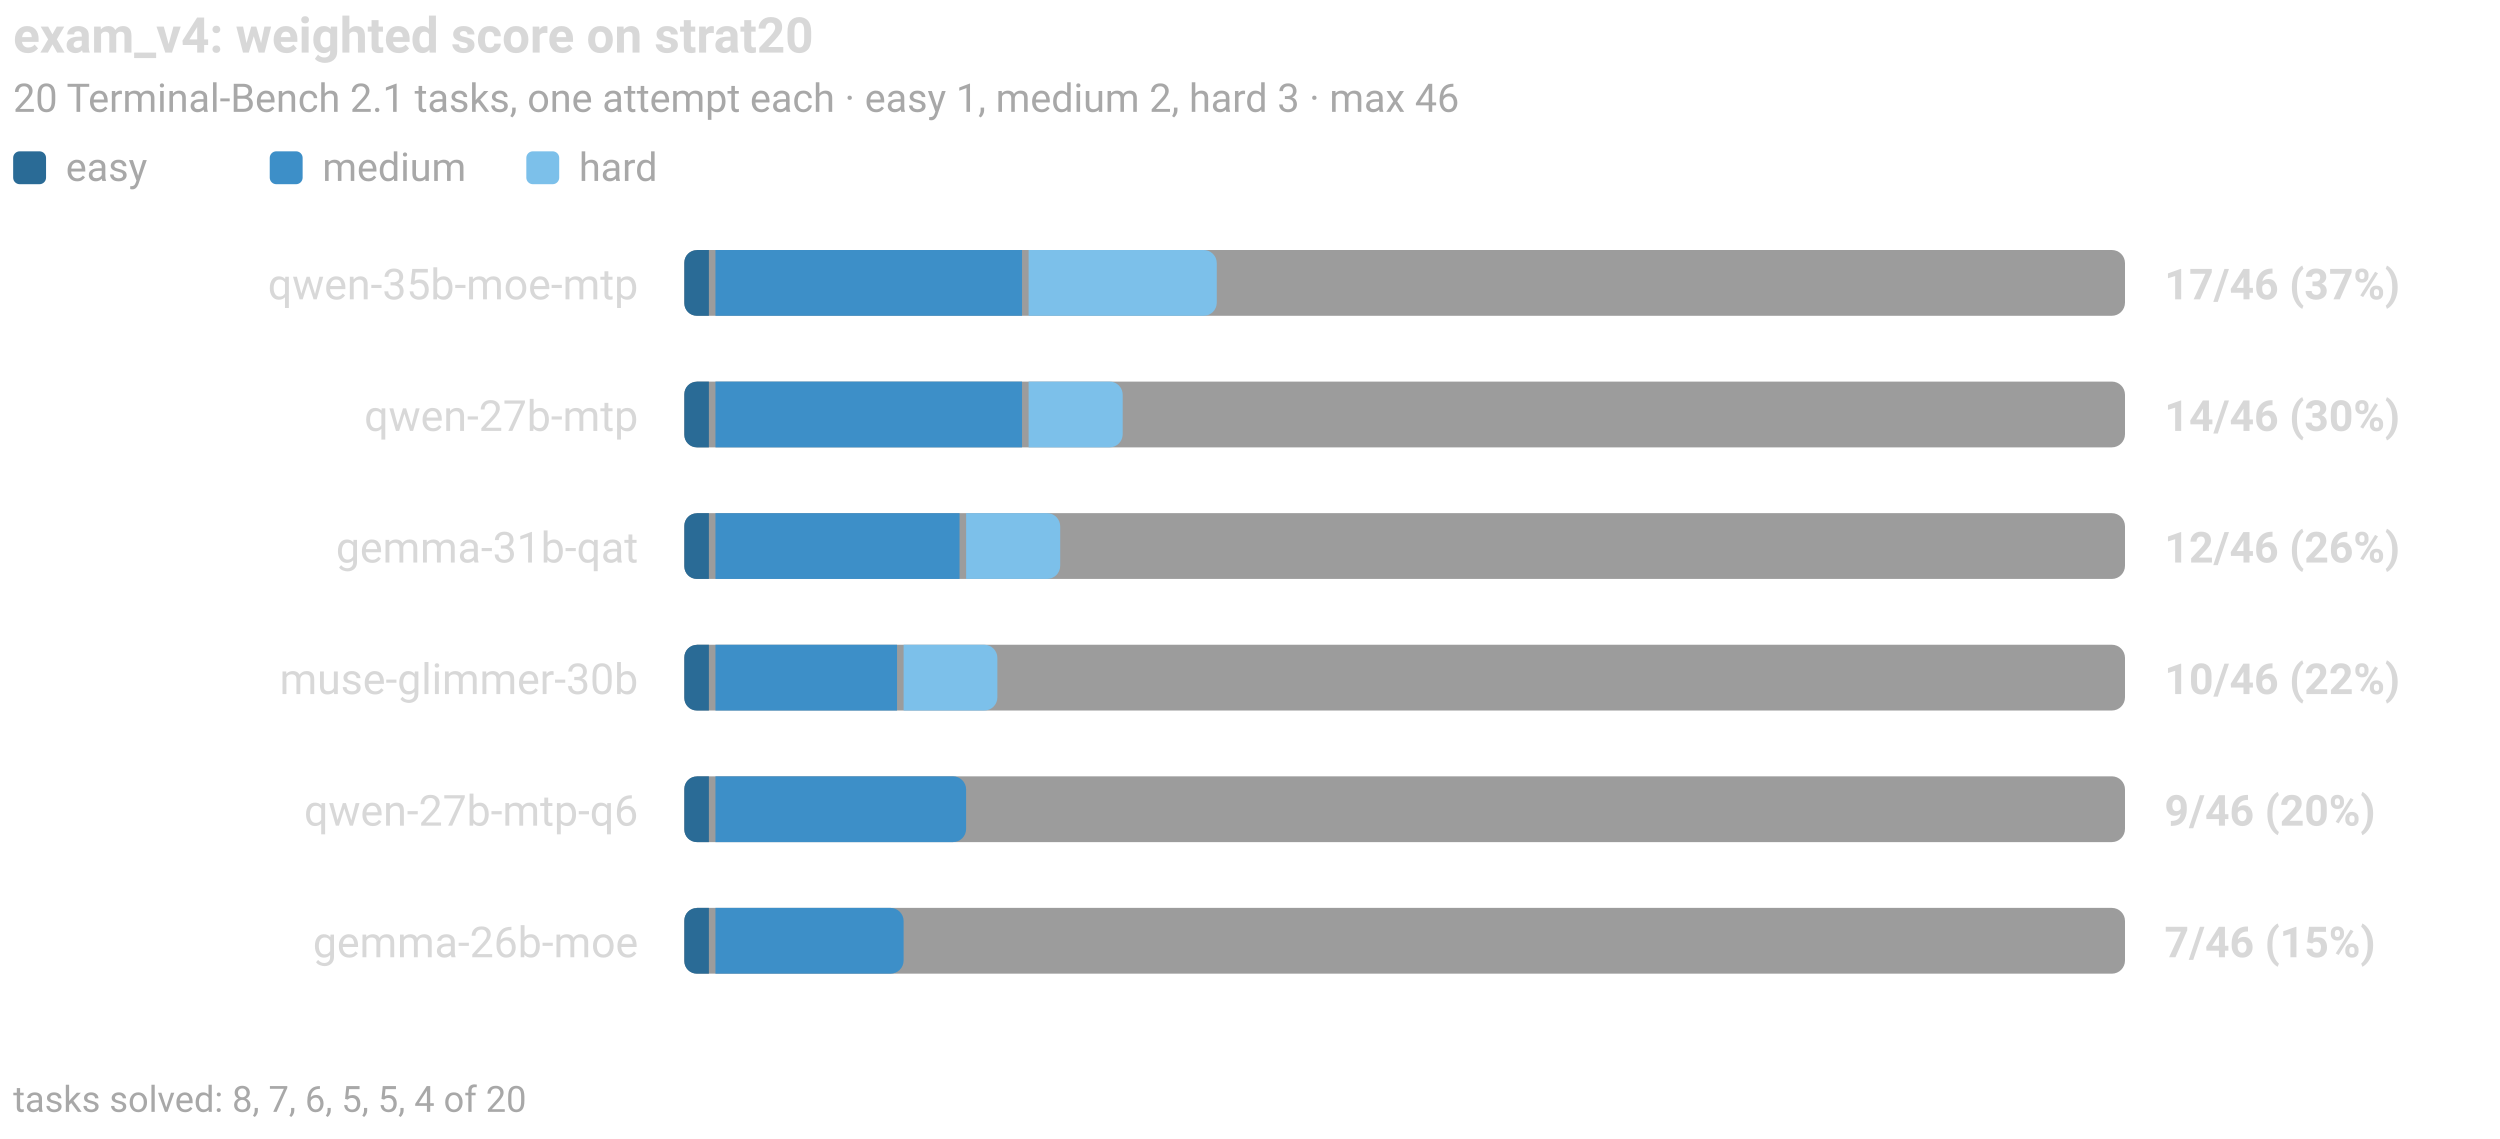
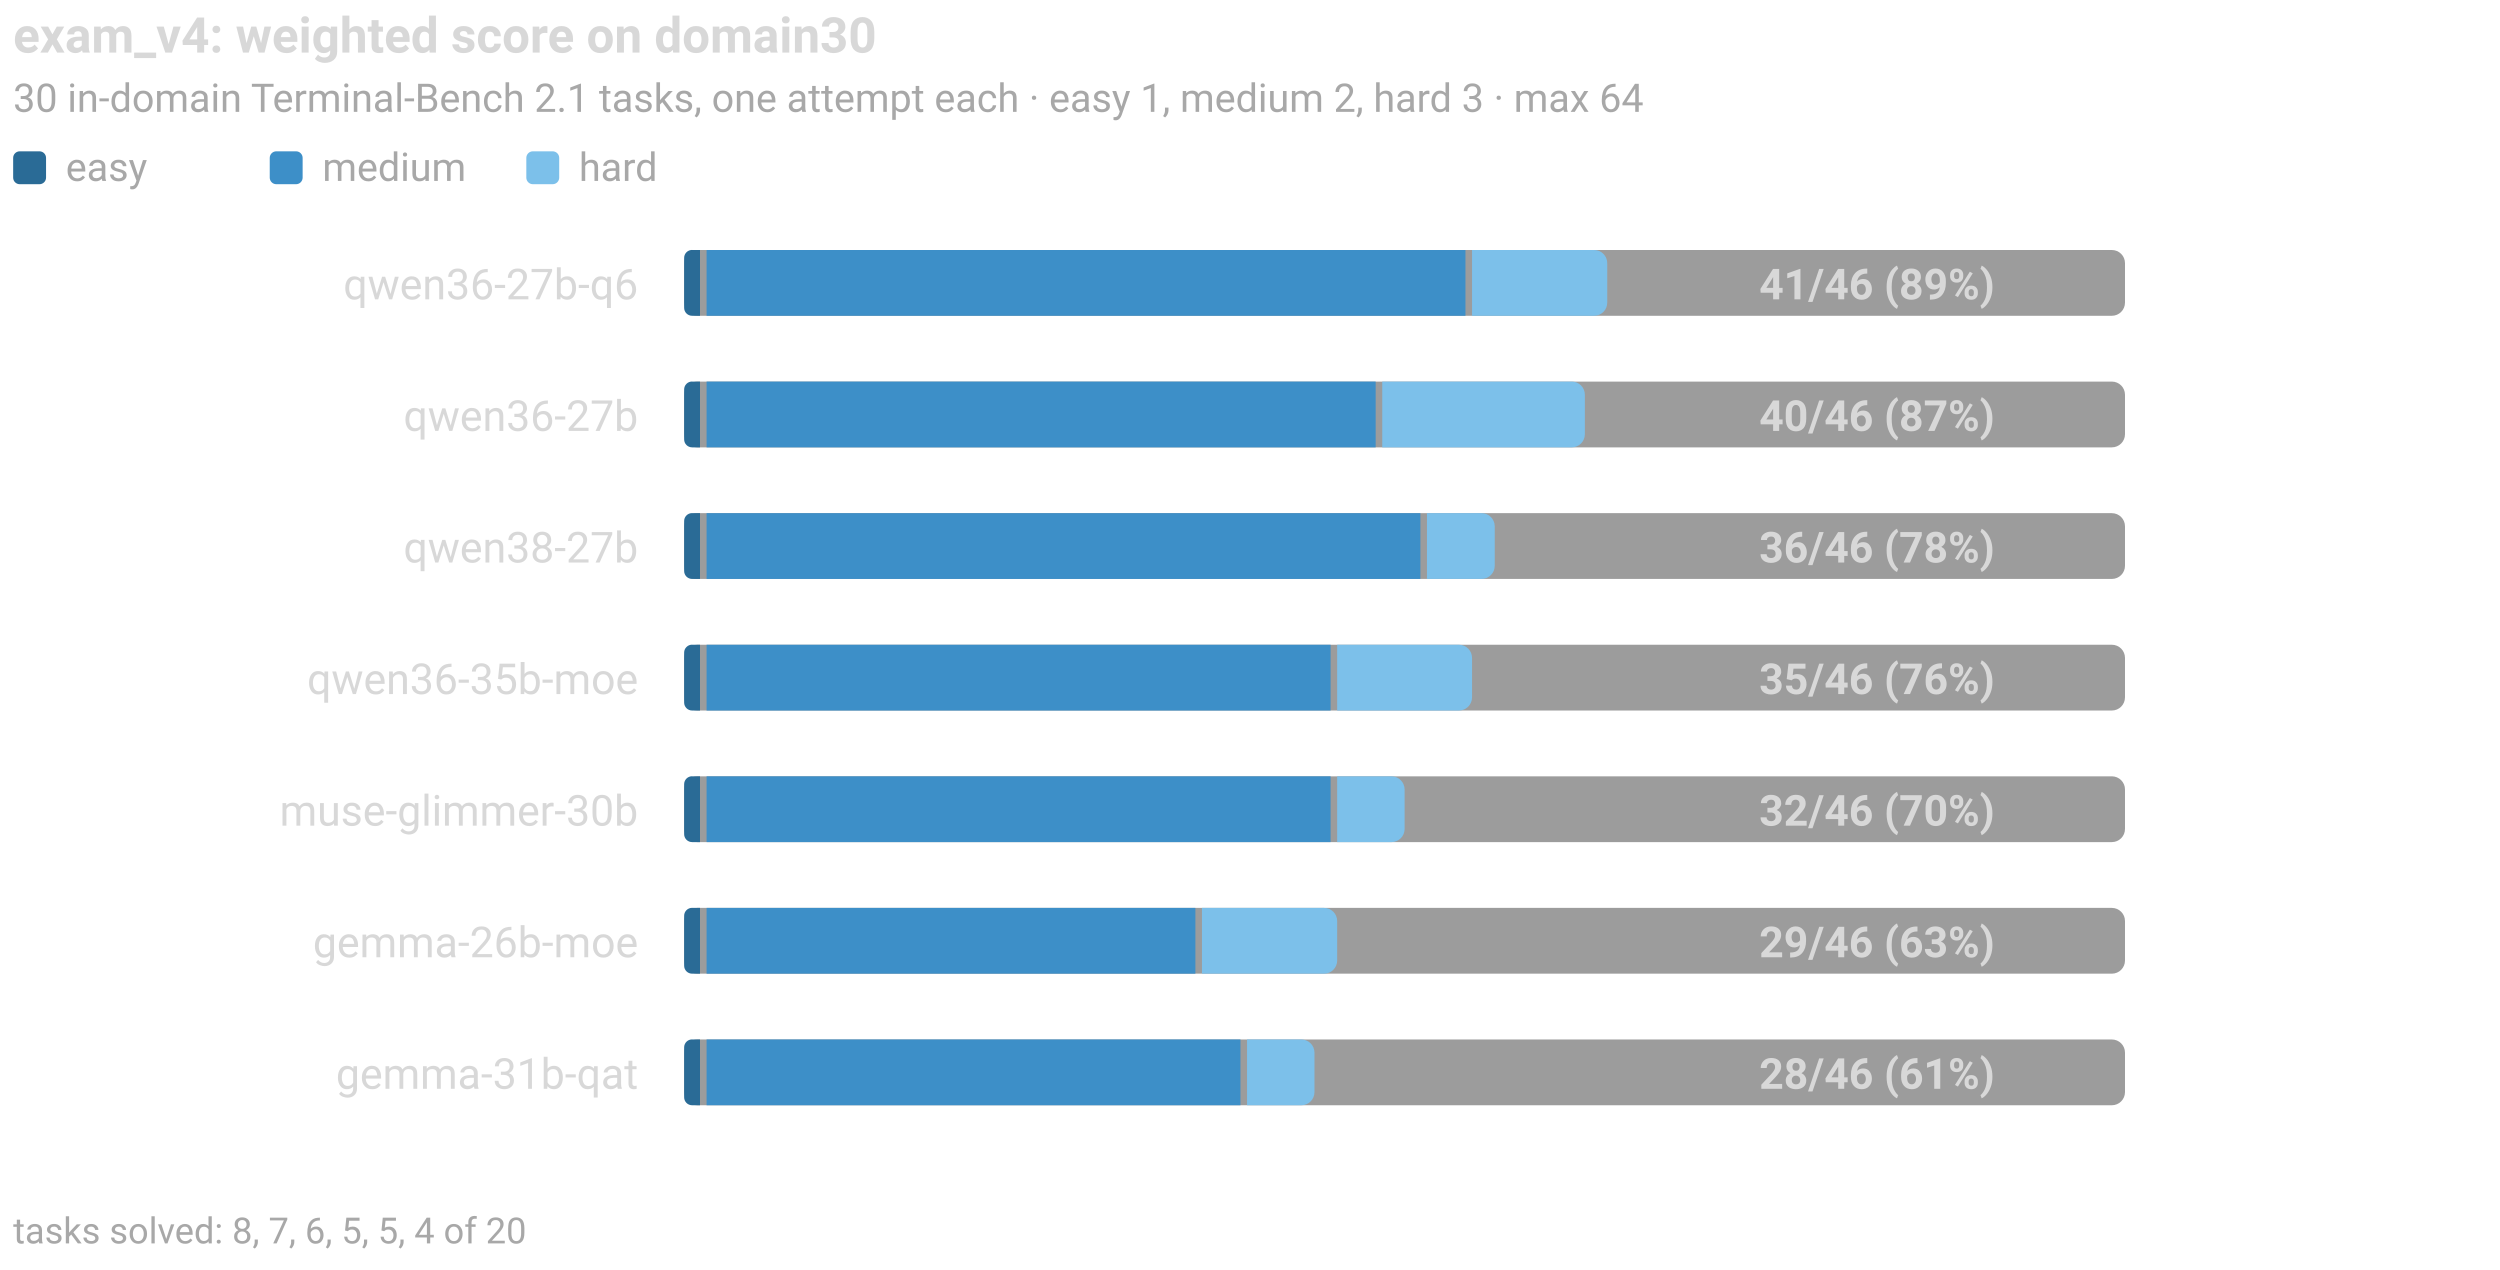
- <svg xmlns="http://www.w3.org/2000/svg" viewBox="0 0 760 346" width="100%" style="max-width:760px;height:auto" role="img" aria-label="exam_v4 weighted scores by difficulty tier" font-family="-apple-system,BlinkMacSystemFont,'Segoe UI',Roboto,Helvetica,Arial,sans-serif">
-   <text x="4.0" y="16.0" font-size="15" fill="#d8d8d8" text-anchor="start" font-weight="600" opacity="1.0">exam_v4: weighted score on strat20</text>
-   <text x="4.0" y="34.0" font-size="12" fill="#a8a8a8" text-anchor="start" font-weight="400" opacity="1.0">20 Terminal-Bench 2.1 tasks, one attempt each · easy 1, medium 2, hard 3 · max 46</text>
+ <svg xmlns="http://www.w3.org/2000/svg" viewBox="0 0 760 386" width="100%" style="max-width:760px;height:auto" role="img" aria-label="exam_v4 weighted scores by difficulty tier" font-family="-apple-system,BlinkMacSystemFont,'Segoe UI',Roboto,Helvetica,Arial,sans-serif">
+   <text x="4.0" y="16.0" font-size="15" fill="#d8d8d8" text-anchor="start" font-weight="600" opacity="1.0">exam_v4: weighted score on domain30</text>
+   <text x="4.0" y="34.0" font-size="12" fill="#a8a8a8" text-anchor="start" font-weight="400" opacity="1.0">30 in-domain Terminal-Bench 2.1 tasks, one attempt each · easy 1, medium 2, hard 3 · max 64</text>
  <rect x="4" y="46" width="10" height="10" rx="2" fill="#2a6b96" />
  <text x="20.0" y="55.0" font-size="12" fill="#a8a8a8" text-anchor="start" font-weight="400" opacity="1.0">easy</text>
  <rect x="82" y="46" width="10" height="10" rx="2" fill="#3d8fc8" />
  <text x="98.0" y="55.0" font-size="12" fill="#a8a8a8" text-anchor="start" font-weight="400" opacity="1.0">medium</text>
  <rect x="160" y="46" width="10" height="10" rx="2" fill="#7cc0ea" />
  <text x="176.0" y="55.0" font-size="12" fill="#a8a8a8" text-anchor="start" font-weight="400" opacity="1.0">hard</text>
-   <text x="194.0" y="91.0" font-size="13" fill="#d8d8d8" text-anchor="end" font-weight="400" opacity="1.0">qwen-35b-moe-mtp</text>
+   <text x="194.0" y="91.0" font-size="13" fill="#d8d8d8" text-anchor="end" font-weight="400" opacity="1.0">qwen36-27b-q6</text>
  <rect x="208" y="76" width="438.0" height="20" rx="4" fill="#3a3a3a" opacity="0.5" />
-   <path d="M211.8,76 H215.5 V96.0 H211.8 a3.761,3.761 0 0 1 -3.761,-3.761 V79.8 a3.761,3.761 0 0 1 3.761,-3.761 Z" fill="#2a6b96" />
-   <path d="M217.5,76 H310.7 V96.0 H217.5 V76.0 Z" fill="#3d8fc8" />
-   <path d="M312.7,76 H365.9 a4,4 0 0 1 4,4 V92.0 a4,4 0 0 1 -4,4 H312.7 V76.0 Z" fill="#7cc0ea" />
-   <text x="658.0" y="91.0" font-size="13" fill="#d8d8d8" text-anchor="start" font-weight="600" opacity="1.0">17/46 (37%)</text>
-   <text x="194.0" y="131.0" font-size="13" fill="#d8d8d8" text-anchor="end" font-weight="400" opacity="1.0">qwen-27b-mtp</text>
+   <path d="M210.4,76 H212.8 V96.0 H210.4 a2.422,2.422 0 0 1 -2.422,-2.422 V78.4 a2.422,2.422 0 0 1 2.422,-2.422 Z" fill="#2a6b96" />
+   <path d="M214.8,76 H445.5 V96.0 H214.8 V76.0 Z" fill="#3d8fc8" />
+   <path d="M447.5,76 H484.6 a4,4 0 0 1 4,4 V92.0 a4,4 0 0 1 -4,4 H447.5 V76.0 Z" fill="#7cc0ea" />
+   <text x="534.8" y="91.0" font-size="13" fill="#d8d8d8" text-anchor="start" font-weight="600" opacity="1.0">41/46 (89%)</text>
+   <text x="194.0" y="131.0" font-size="13" fill="#d8d8d8" text-anchor="end" font-weight="400" opacity="1.0">qwen36-27b</text>
  <rect x="208" y="116" width="438.0" height="20" rx="4" fill="#3a3a3a" opacity="0.5" />
-   <path d="M211.8,116 H215.5 V136.0 H211.8 a3.761,3.761 0 0 1 -3.761,-3.761 V119.8 a3.761,3.761 0 0 1 3.761,-3.761 Z" fill="#2a6b96" />
-   <path d="M217.5,116 H310.7 V136.0 H217.5 V116.0 Z" fill="#3d8fc8" />
-   <path d="M312.7,116 H337.3 a4,4 0 0 1 4,4 V132.0 a4,4 0 0 1 -4,4 H312.7 V116.0 Z" fill="#7cc0ea" />
-   <text x="658.0" y="131.0" font-size="13" fill="#d8d8d8" text-anchor="start" font-weight="600" opacity="1.0">14/46 (30%)</text>
-   <text x="194.0" y="171.0" font-size="13" fill="#d8d8d8" text-anchor="end" font-weight="400" opacity="1.0">gemma-31b-qat</text>
+   <path d="M210.4,116 H212.8 V136.0 H210.4 a2.422,2.422 0 0 1 -2.422,-2.422 V118.4 a2.422,2.422 0 0 1 2.422,-2.422 Z" fill="#2a6b96" />
+   <path d="M214.8,116 H418.2 V136.0 H214.8 V116.0 Z" fill="#3d8fc8" />
+   <path d="M420.2,116 H477.8 a4,4 0 0 1 4,4 V132.0 a4,4 0 0 1 -4,4 H420.2 V116.0 Z" fill="#7cc0ea" />
+   <text x="534.8" y="131.0" font-size="13" fill="#d8d8d8" text-anchor="start" font-weight="600" opacity="1.0">40/46 (87%)</text>
+   <text x="194.0" y="171.0" font-size="13" fill="#d8d8d8" text-anchor="end" font-weight="400" opacity="1.0">qwen38-27b</text>
  <rect x="208" y="156" width="438.0" height="20" rx="4" fill="#3a3a3a" opacity="0.5" />
-   <path d="M211.8,156 H215.5 V176.0 H211.8 a3.761,3.761 0 0 1 -3.761,-3.761 V159.8 a3.761,3.761 0 0 1 3.761,-3.761 Z" fill="#2a6b96" />
-   <path d="M217.5,156 H291.7 V176.0 H217.5 V156.0 Z" fill="#3d8fc8" />
-   <path d="M293.7,156 H318.3 a4,4 0 0 1 4,4 V172.0 a4,4 0 0 1 -4,4 H293.7 V156.0 Z" fill="#7cc0ea" />
-   <text x="658.0" y="171.0" font-size="13" fill="#d8d8d8" text-anchor="start" font-weight="600" opacity="1.0">12/46 (26%)</text>
-   <text x="194.0" y="211.0" font-size="13" fill="#d8d8d8" text-anchor="end" font-weight="400" opacity="1.0">muse-glimmer-30b</text>
+   <path d="M210.4,156 H212.8 V176.0 H210.4 a2.422,2.422 0 0 1 -2.422,-2.422 V158.4 a2.422,2.422 0 0 1 2.422,-2.422 Z" fill="#2a6b96" />
+   <path d="M214.8,156 H431.8 V176.0 H214.8 V156.0 Z" fill="#3d8fc8" />
+   <path d="M433.8,156 H450.4 a4,4 0 0 1 4,4 V172.0 a4,4 0 0 1 -4,4 H433.8 V156.0 Z" fill="#7cc0ea" />
+   <text x="534.8" y="171.0" font-size="13" fill="#d8d8d8" text-anchor="start" font-weight="600" opacity="1.0">36/46 (78%)</text>
+   <text x="194.0" y="211.0" font-size="13" fill="#d8d8d8" text-anchor="end" font-weight="400" opacity="1.0">qwen36-35b-moe</text>
  <rect x="208" y="196" width="438.0" height="20" rx="4" fill="#3a3a3a" opacity="0.5" />
-   <path d="M211.8,196 H215.5 V216.0 H211.8 a3.761,3.761 0 0 1 -3.761,-3.761 V199.8 a3.761,3.761 0 0 1 3.761,-3.761 Z" fill="#2a6b96" />
-   <path d="M217.5,196 H272.7 V216.0 H217.5 V196.0 Z" fill="#3d8fc8" />
-   <path d="M274.7,196 H299.2 a4,4 0 0 1 4,4 V212.0 a4,4 0 0 1 -4,4 H274.7 V196.0 Z" fill="#7cc0ea" />
-   <text x="658.0" y="211.0" font-size="13" fill="#d8d8d8" text-anchor="start" font-weight="600" opacity="1.0">10/46 (22%)</text>
-   <text x="194.0" y="251.0" font-size="13" fill="#d8d8d8" text-anchor="end" font-weight="400" opacity="1.0">qwen-27b-mtp-q6</text>
+   <path d="M210.4,196 H212.8 V216.0 H210.4 a2.422,2.422 0 0 1 -2.422,-2.422 V198.4 a2.422,2.422 0 0 1 2.422,-2.422 Z" fill="#2a6b96" />
+   <path d="M214.8,196 H404.5 V216.0 H214.8 V196.0 Z" fill="#3d8fc8" />
+   <path d="M406.5,196 H443.5 a4,4 0 0 1 4,4 V212.0 a4,4 0 0 1 -4,4 H406.5 V196.0 Z" fill="#7cc0ea" />
+   <text x="534.8" y="211.0" font-size="13" fill="#d8d8d8" text-anchor="start" font-weight="600" opacity="1.0">35/46 (76%)</text>
+   <text x="194.0" y="251.0" font-size="13" fill="#d8d8d8" text-anchor="end" font-weight="400" opacity="1.0">muse-glimmer-30b</text>
  <rect x="208" y="236" width="438.0" height="20" rx="4" fill="#3a3a3a" opacity="0.5" />
-   <path d="M211.8,236 H215.5 V256.0 H211.8 a3.761,3.761 0 0 1 -3.761,-3.761 V239.8 a3.761,3.761 0 0 1 3.761,-3.761 Z" fill="#2a6b96" />
-   <path d="M217.5,236 H289.7 a4,4 0 0 1 4,4 V252.0 a4,4 0 0 1 -4,4 H217.5 V236.0 Z" fill="#3d8fc8" />
-   <text x="658.0" y="251.0" font-size="13" fill="#d8d8d8" text-anchor="start" font-weight="600" opacity="1.0">9/46 (20%)</text>
+   <path d="M210.4,236 H212.8 V256.0 H210.4 a2.422,2.422 0 0 1 -2.422,-2.422 V238.4 a2.422,2.422 0 0 1 2.422,-2.422 Z" fill="#2a6b96" />
+   <path d="M214.8,236 H404.5 V256.0 H214.8 V236.0 Z" fill="#3d8fc8" />
+   <path d="M406.5,236 H423.0 a4,4 0 0 1 4,4 V252.0 a4,4 0 0 1 -4,4 H406.5 V236.0 Z" fill="#7cc0ea" />
+   <text x="534.8" y="251.0" font-size="13" fill="#d8d8d8" text-anchor="start" font-weight="600" opacity="1.0">32/46 (70%)</text>
  <text x="194.0" y="291.0" font-size="13" fill="#d8d8d8" text-anchor="end" font-weight="400" opacity="1.0">gemma-26b-moe</text>
  <rect x="208" y="276" width="438.0" height="20" rx="4" fill="#3a3a3a" opacity="0.5" />
-   <path d="M211.8,276 H215.5 V296.0 H211.8 a3.761,3.761 0 0 1 -3.761,-3.761 V279.8 a3.761,3.761 0 0 1 3.761,-3.761 Z" fill="#2a6b96" />
-   <path d="M217.5,276 H270.7 a4,4 0 0 1 4,4 V292.0 a4,4 0 0 1 -4,4 H217.5 V276.0 Z" fill="#3d8fc8" />
-   <text x="658.0" y="291.0" font-size="13" fill="#d8d8d8" text-anchor="start" font-weight="600" opacity="1.0">7/46 (15%)</text>
-   <text x="4.0" y="338.0" font-size="11" fill="#a8a8a8" text-anchor="start" font-weight="400" opacity="1.0">tasks solved: 8, 7, 6, 5, 5, 4 of 20</text>
+   <path d="M210.4,276 H212.8 V296.0 H210.4 a2.422,2.422 0 0 1 -2.422,-2.422 V278.4 a2.422,2.422 0 0 1 2.422,-2.422 Z" fill="#2a6b96" />
+   <path d="M214.8,276 H363.4 V296.0 H214.8 V276.0 Z" fill="#3d8fc8" />
+   <path d="M365.4,276 H402.5 a4,4 0 0 1 4,4 V292.0 a4,4 0 0 1 -4,4 H365.4 V276.0 Z" fill="#7cc0ea" />
+   <text x="534.8" y="291.0" font-size="13" fill="#d8d8d8" text-anchor="start" font-weight="600" opacity="1.0">29/46 (63%)</text>
+   <text x="194.0" y="331.0" font-size="13" fill="#d8d8d8" text-anchor="end" font-weight="400" opacity="1.0">gemma-31b-qat</text>
+   <rect x="208" y="316" width="438.0" height="20" rx="4" fill="#3a3a3a" opacity="0.5" />
+   <path d="M210.4,316 H212.8 V336.0 H210.4 a2.422,2.422 0 0 1 -2.422,-2.422 V318.4 a2.422,2.422 0 0 1 2.422,-2.422 Z" fill="#2a6b96" />
+   <path d="M214.8,316 H377.1 V336.0 H214.8 V316.0 Z" fill="#3d8fc8" />
+   <path d="M379.1,316 H395.6 a4,4 0 0 1 4,4 V332.0 a4,4 0 0 1 -4,4 H379.1 V316.0 Z" fill="#7cc0ea" />
+   <text x="534.8" y="331.0" font-size="13" fill="#d8d8d8" text-anchor="start" font-weight="600" opacity="1.0">28/46 (61%)</text>
+   <text x="4.0" y="378.0" font-size="11" fill="#a8a8a8" text-anchor="start" font-weight="400" opacity="1.0">tasks solved: 8, 7, 6, 5, 5, 4 of 20</text>
</svg>
